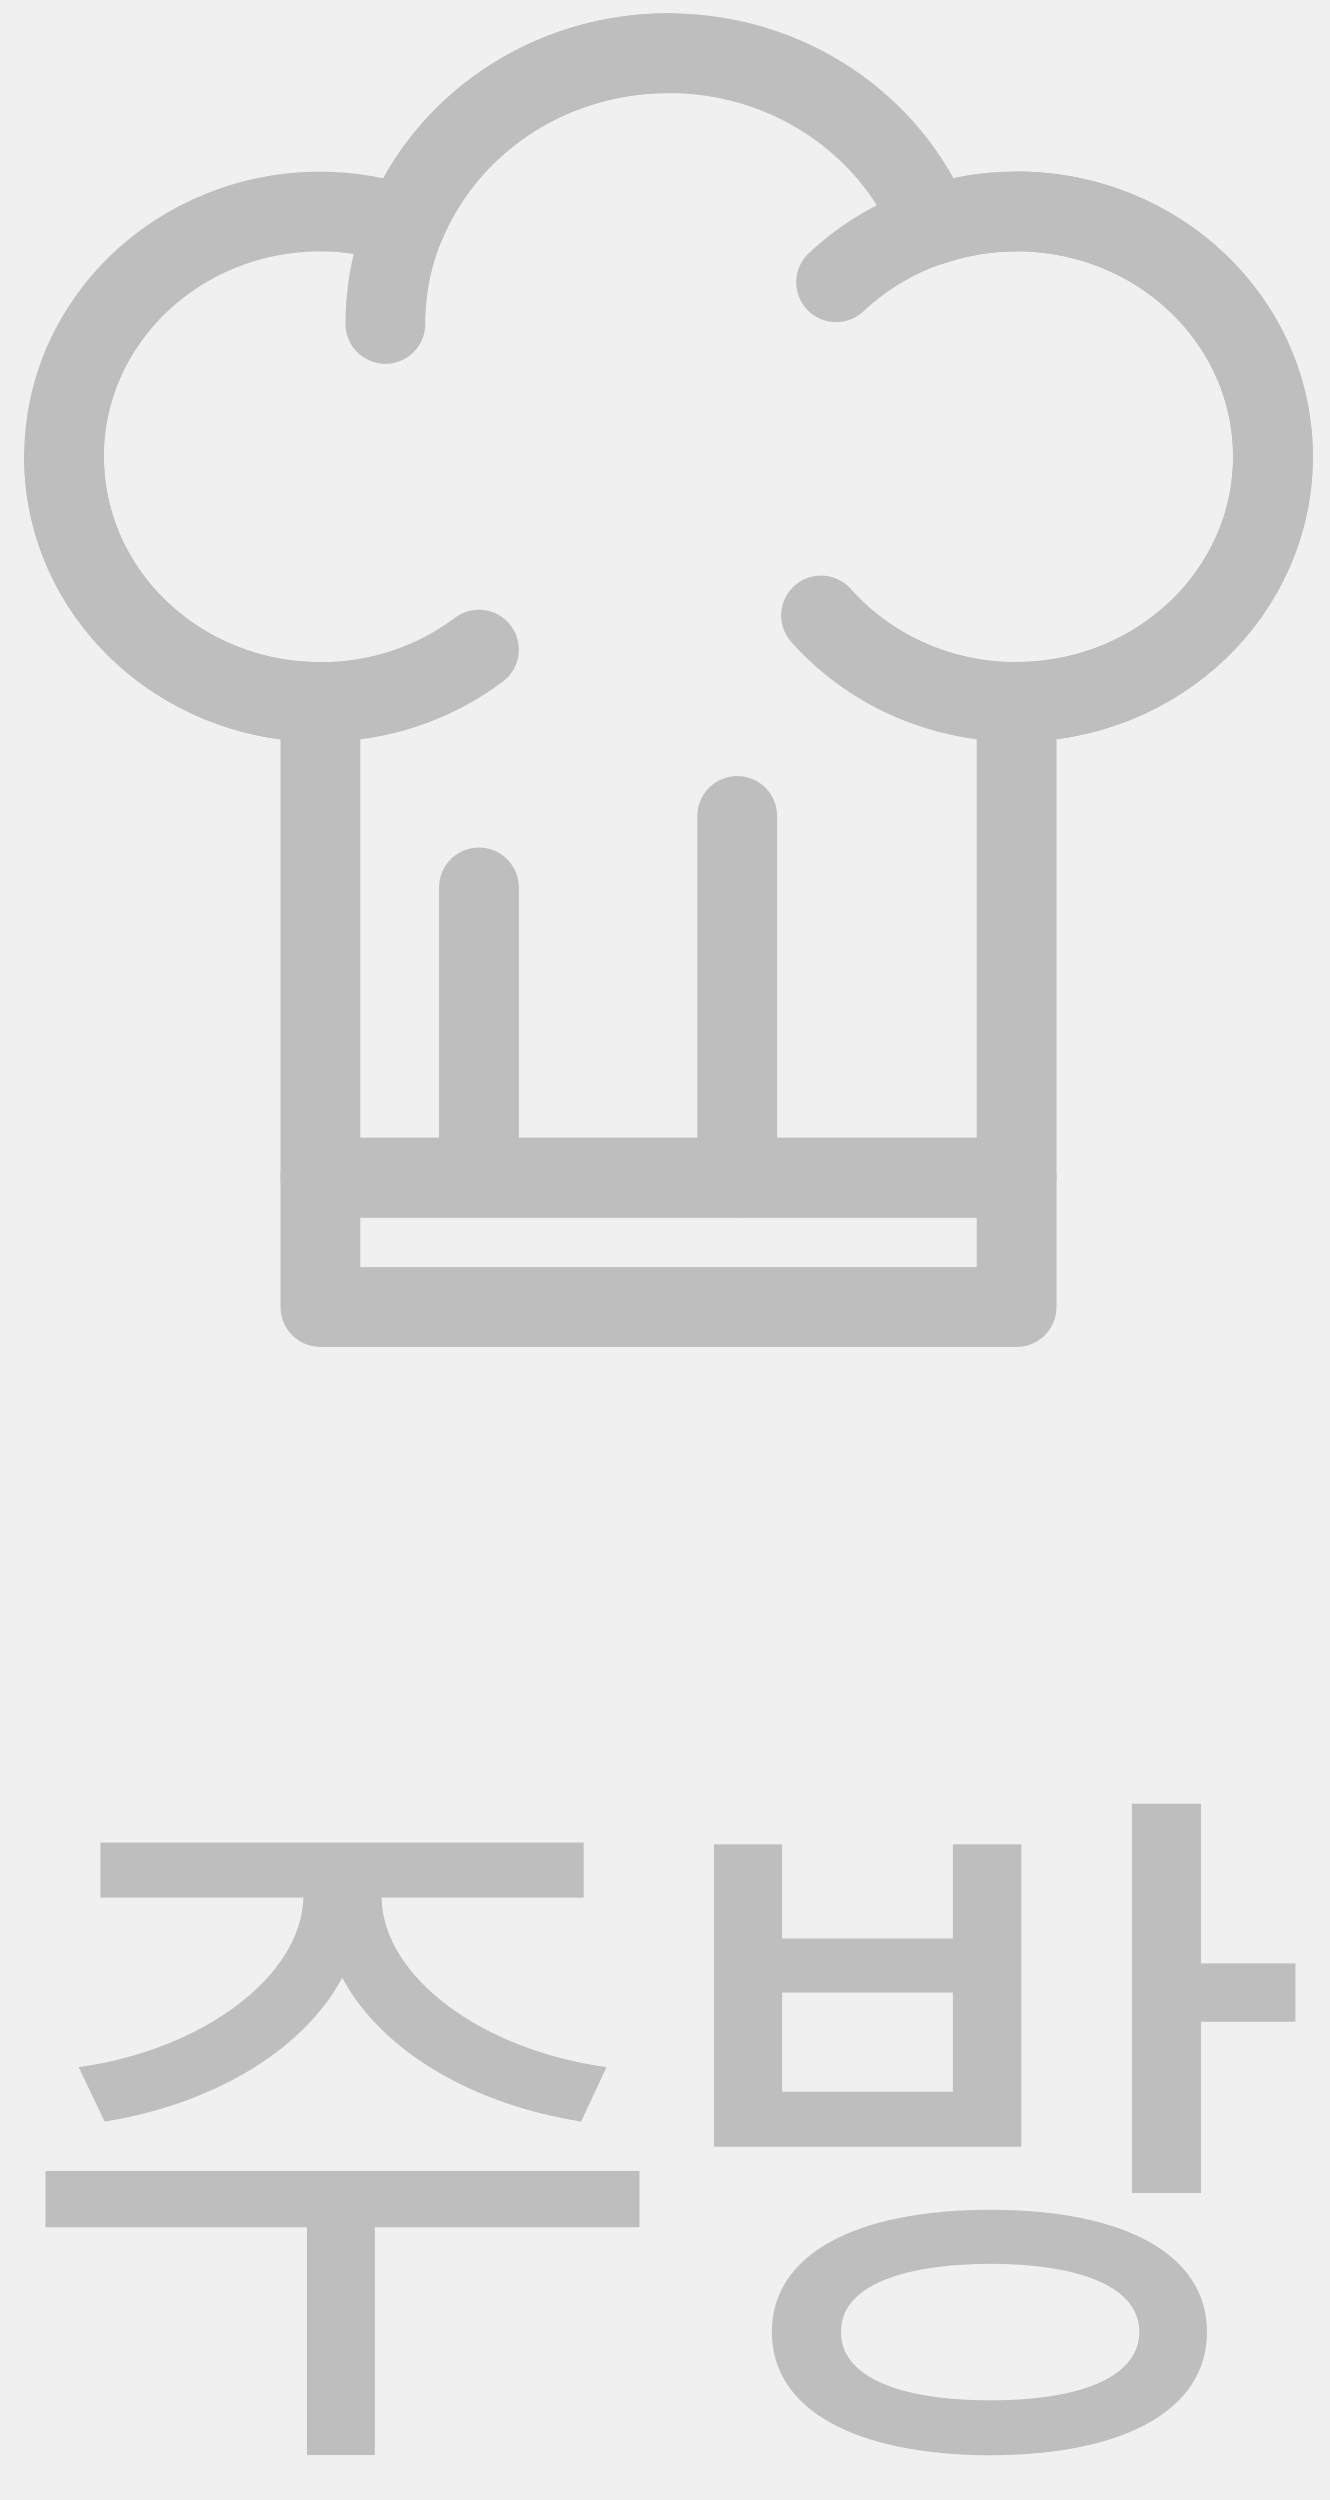
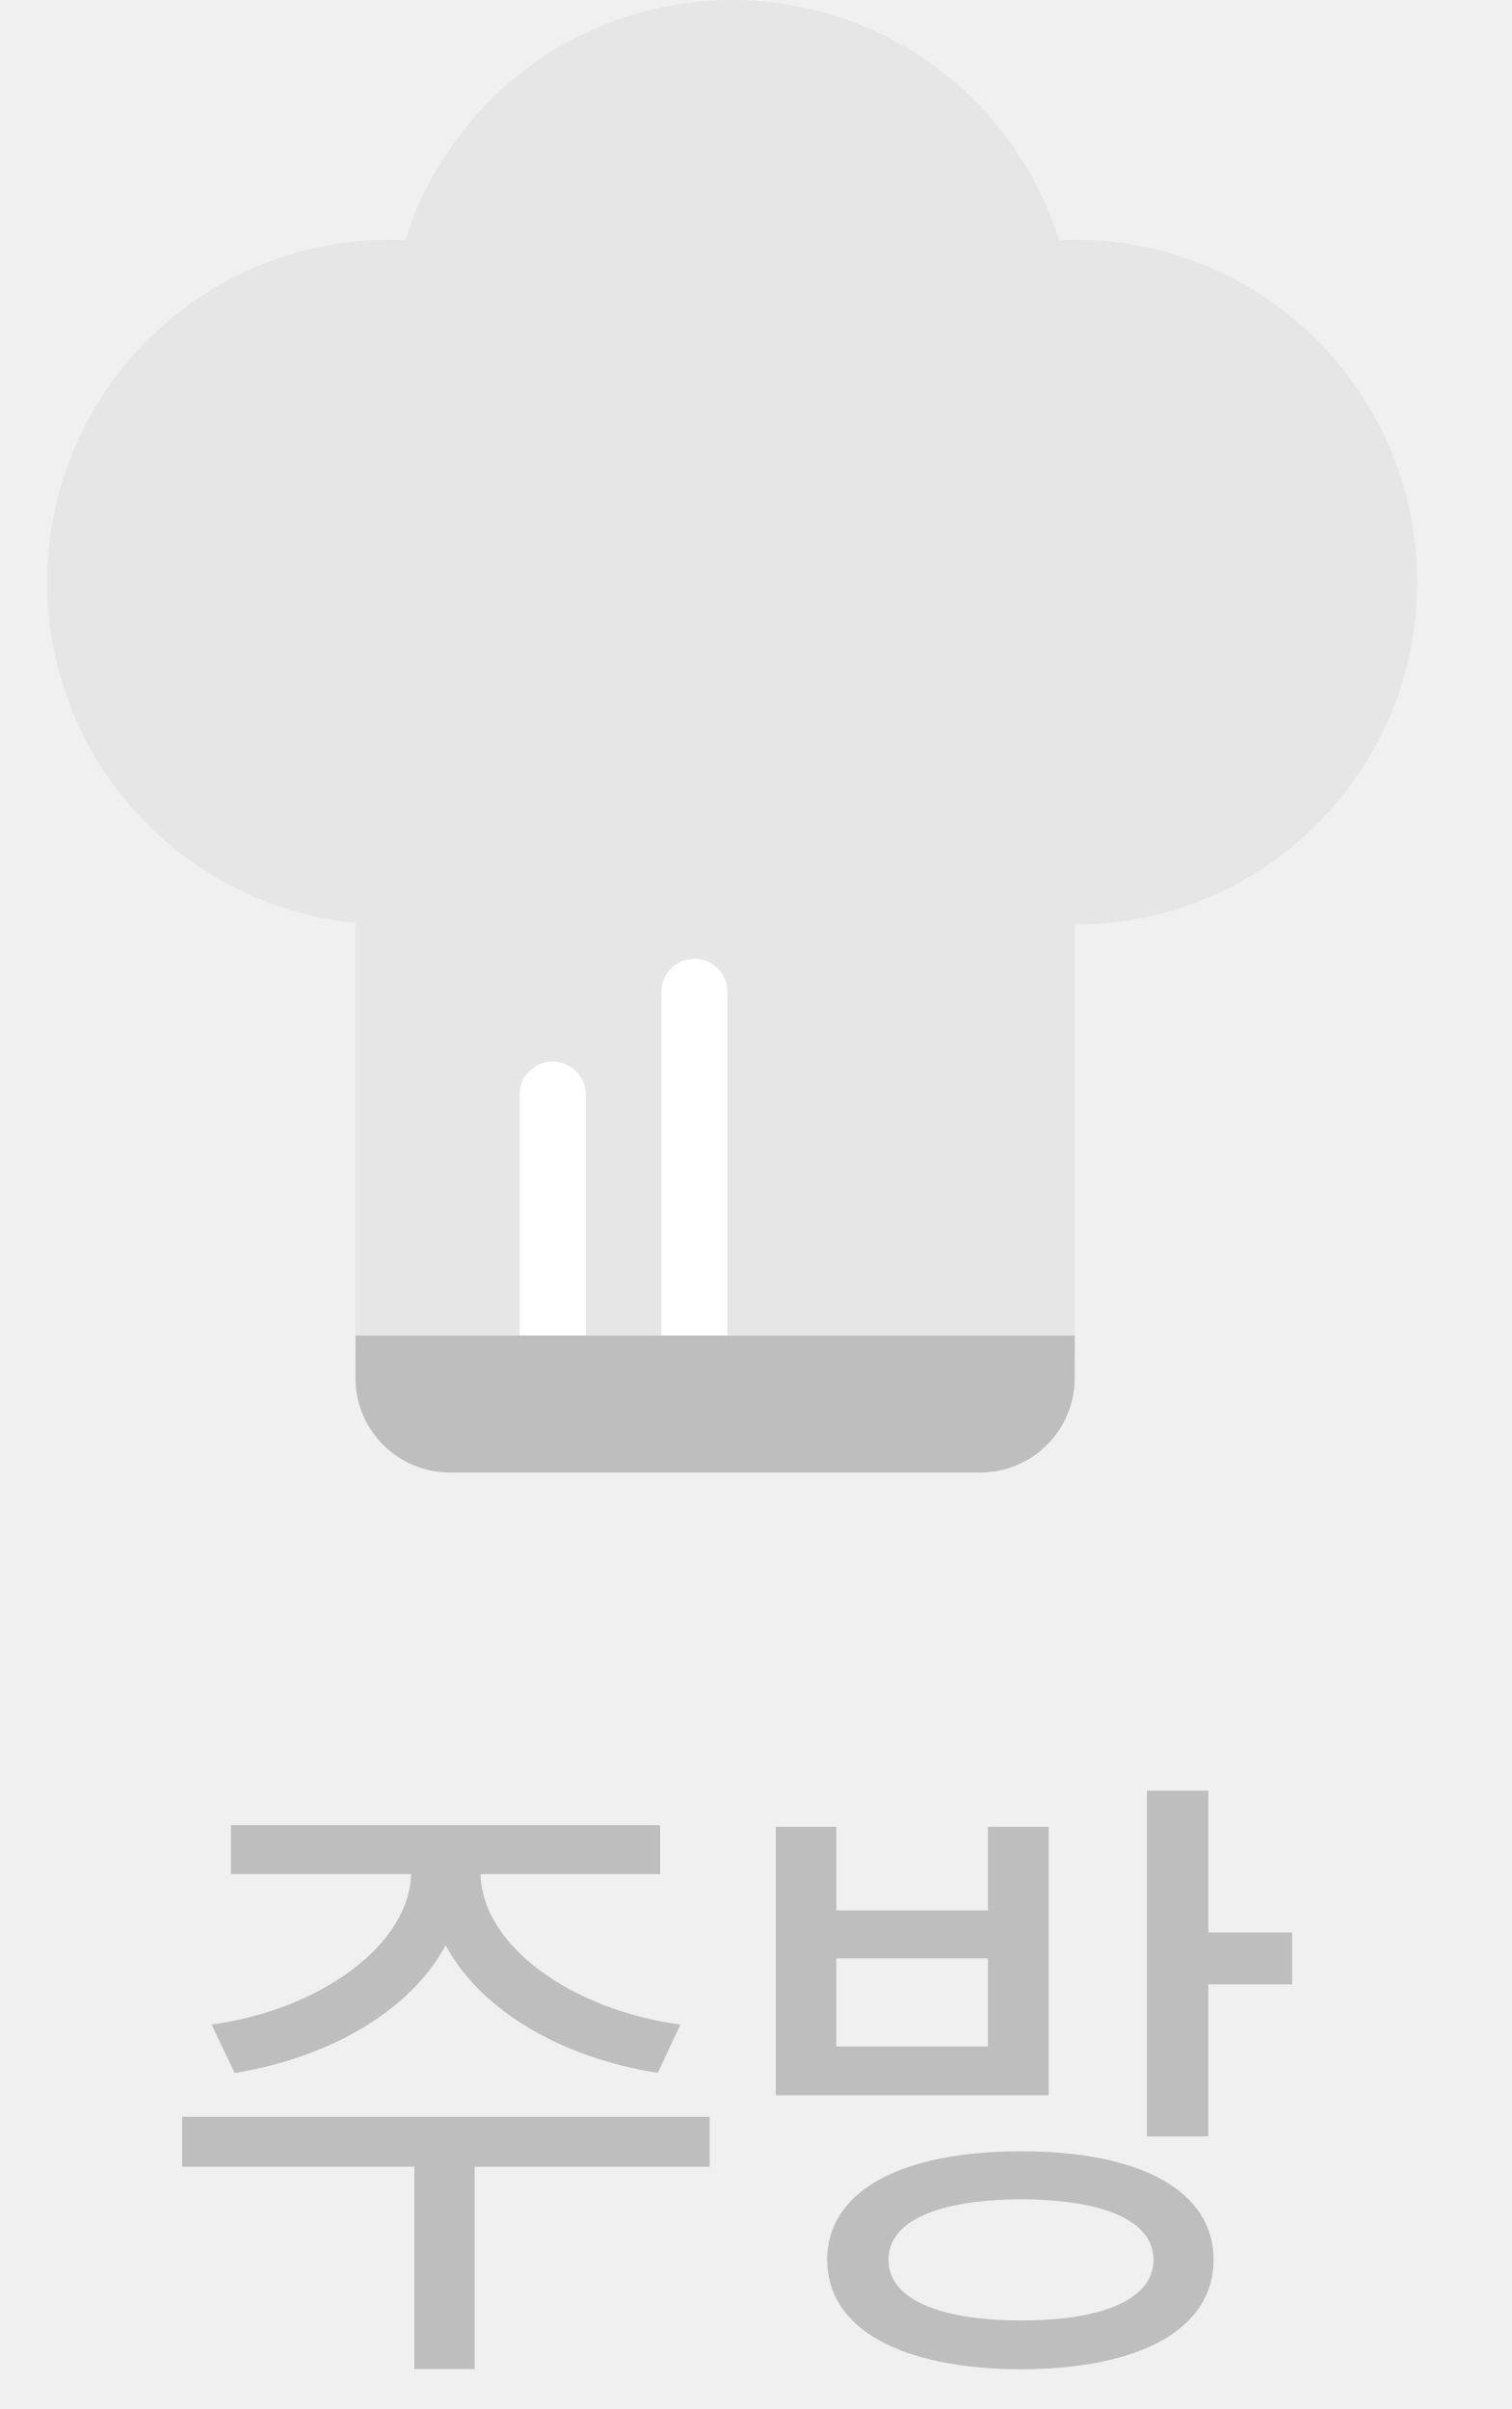
- <svg xmlns="http://www.w3.org/2000/svg" width="25" height="47" viewBox="0 0 25 47" fill="none">
-   <path d="M1.967 39.885C3.949 39.571 5.684 38.58 6.434 37.183C7.183 38.58 8.918 39.571 10.925 39.885L11.403 38.861C9.092 38.551 7.202 37.183 7.173 35.675H10.973V34.64H1.889V35.675H5.704C5.66 37.183 3.765 38.551 1.478 38.861L1.967 39.885ZM0.855 40.813V41.872H5.771V46.155H7.047V41.872H12.022V40.813H0.855ZM22.579 33.91H21.279V41.229H22.579V38.01H24.354V36.912H22.579V33.91ZM17.914 34.674V36.443H14.704V34.674H13.423V40.359H19.2V34.674H17.914ZM14.704 39.325V37.459H17.914V39.325H14.704ZM18.62 41.544C16.073 41.544 14.511 42.385 14.511 43.84C14.511 45.305 16.073 46.151 18.62 46.16C21.148 46.151 22.691 45.305 22.691 43.84C22.691 42.385 21.148 41.544 18.62 41.544ZM18.62 45.126C16.851 45.126 15.802 44.657 15.812 43.84C15.802 43.023 16.851 42.568 18.62 42.559C20.385 42.568 21.419 43.023 21.419 43.84C21.419 44.657 20.385 45.126 18.62 45.126Z" fill="#BEBEBE" />
-   <path d="M19.109 3.977C18.552 3.977 18.017 4.072 17.521 4.239C16.747 2.344 14.823 1 12.567 1C10.31 1 8.389 2.344 7.613 4.239C7.114 4.072 6.582 3.977 6.024 3.977C3.36 3.977 1.204 6.039 1.204 8.587C1.204 11.135 3.36 13.197 6.024 13.197V22.141H19.112V13.194C21.773 13.194 23.933 11.132 23.933 8.584C23.933 6.037 21.776 3.974 19.112 3.974L19.109 3.977Z" stroke="#BEBEBE" stroke-width="1.5" stroke-linecap="round" stroke-linejoin="round" />
-   <path d="M1.204 8.589C1.204 11.134 3.36 13.199 6.024 13.199C7.15 13.199 8.184 12.83 9.004 12.213" stroke="#BEBEBE" stroke-width="1.5" stroke-linecap="round" stroke-linejoin="round" />
-   <path d="M15.436 11.571C16.32 12.565 17.637 13.196 19.109 13.196C21.77 13.196 23.93 11.133 23.93 8.586C23.93 6.038 21.773 3.976 19.109 3.976C17.787 3.976 16.592 4.485 15.719 5.306" stroke="#BEBEBE" stroke-width="1.5" stroke-linecap="round" stroke-linejoin="round" />
-   <path d="M7.245 6.09C7.245 3.28 9.629 1 12.567 1" stroke="#BEBEBE" stroke-width="1.5" stroke-linecap="round" stroke-linejoin="round" />
-   <path d="M9.004 16.684V22.139" stroke="#BEBEBE" stroke-width="1.5" stroke-linecap="round" stroke-linejoin="round" />
-   <path d="M13.86 15.34V22.14" stroke="#BEBEBE" stroke-width="1.5" stroke-linecap="round" stroke-linejoin="round" />
-   <path d="M19.112 22.139H6.024V24.572H19.112V22.139Z" stroke="#BEBEBE" stroke-width="1.5" stroke-linecap="round" stroke-linejoin="round" />
+ <svg xmlns="http://www.w3.org/2000/svg" width="32" height="51" viewBox="0 0 32 51" fill="none">
+   <path d="M4.967 43.885C6.949 43.571 8.684 42.58 9.434 41.183C10.183 42.58 11.918 43.571 13.925 43.885L14.403 42.861C12.092 42.551 10.202 41.183 10.173 39.675H13.973V38.64H4.889V39.675H8.704C8.66 41.183 6.765 42.551 4.478 42.861L4.967 43.885ZM3.855 44.813V45.872H8.771V50.155H10.047V45.872H15.022V44.813H3.855ZM25.579 37.91H24.279V45.229H25.579V42.01H27.354V40.912H25.579V37.91ZM20.914 38.674V40.443H17.704V38.674H16.423V44.359H22.2V38.674H20.914ZM17.704 43.325V41.459H20.914V43.325H17.704ZM21.62 45.544C19.073 45.544 17.511 46.385 17.511 47.84C17.511 49.305 19.073 50.151 21.62 50.16C24.148 50.151 25.691 49.305 25.691 47.84C25.691 46.385 24.148 45.544 21.62 45.544ZM21.62 49.126C19.851 49.126 18.802 48.657 18.811 47.84C18.802 47.023 19.851 46.568 21.62 46.559C23.385 46.568 24.419 47.023 24.419 47.84C24.419 48.657 23.385 49.126 21.62 49.126Z" fill="#BEBEBE" />
+   <path fill-rule="evenodd" clip-rule="evenodd" d="M7.525 19.539C3.861 19.175 1 16.084 1 12.325C1 8.321 4.246 5.075 8.25 5.075C8.36 5.075 8.47 5.077 8.58 5.082C9.501 2.137 12.251 -3.25521e-05 15.5 -3.25521e-05C18.749 -3.25521e-05 21.499 2.137 22.42 5.082C22.53 5.077 22.64 5.075 22.75 5.075C26.754 5.075 30 8.321 30 12.325C30 16.329 26.754 19.575 22.75 19.575C22.75 19.575 22.75 19.575 22.75 19.575V28.725H7.525V19.539Z" fill="#E6E6E6" />
+   <path d="M7.525 28.274H22.75V29.174C22.75 30.279 21.855 31.174 20.75 31.174H9.525C8.421 31.174 7.525 30.279 7.525 29.174V28.274Z" fill="#BEBEBE" />
+   <path d="M15.4 28.274L15.4 20.999C15.4 20.613 15.087 20.299 14.7 20.299C14.314 20.299 14 20.613 14 20.999L14 28.274L15.4 28.274Z" fill="white" />
+   <path d="M12.4 28.274L12.4 23.174C12.4 22.788 12.087 22.474 11.7 22.474C11.314 22.474 11 22.788 11 23.174L11 28.274L12.4 28.274Z" fill="white" />
</svg>
